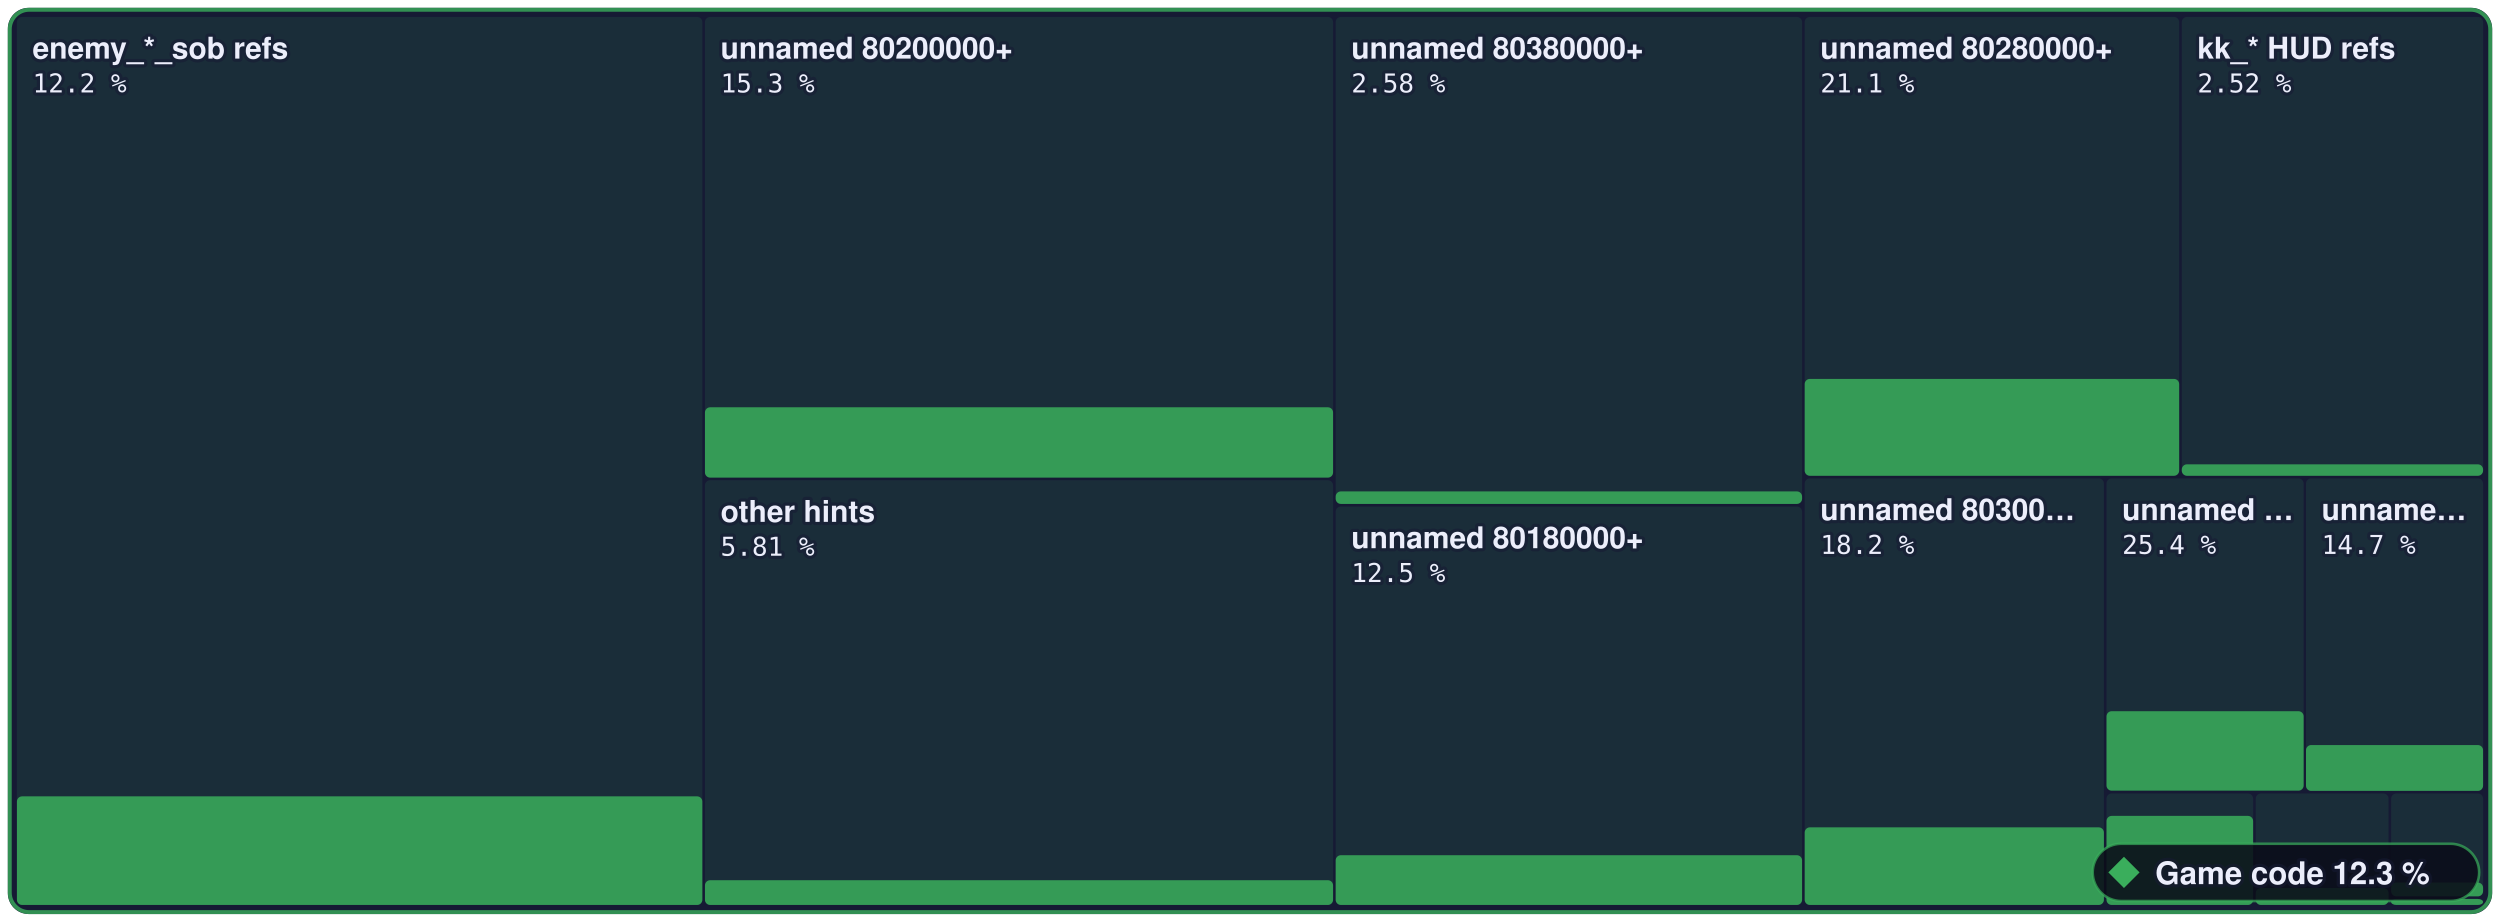
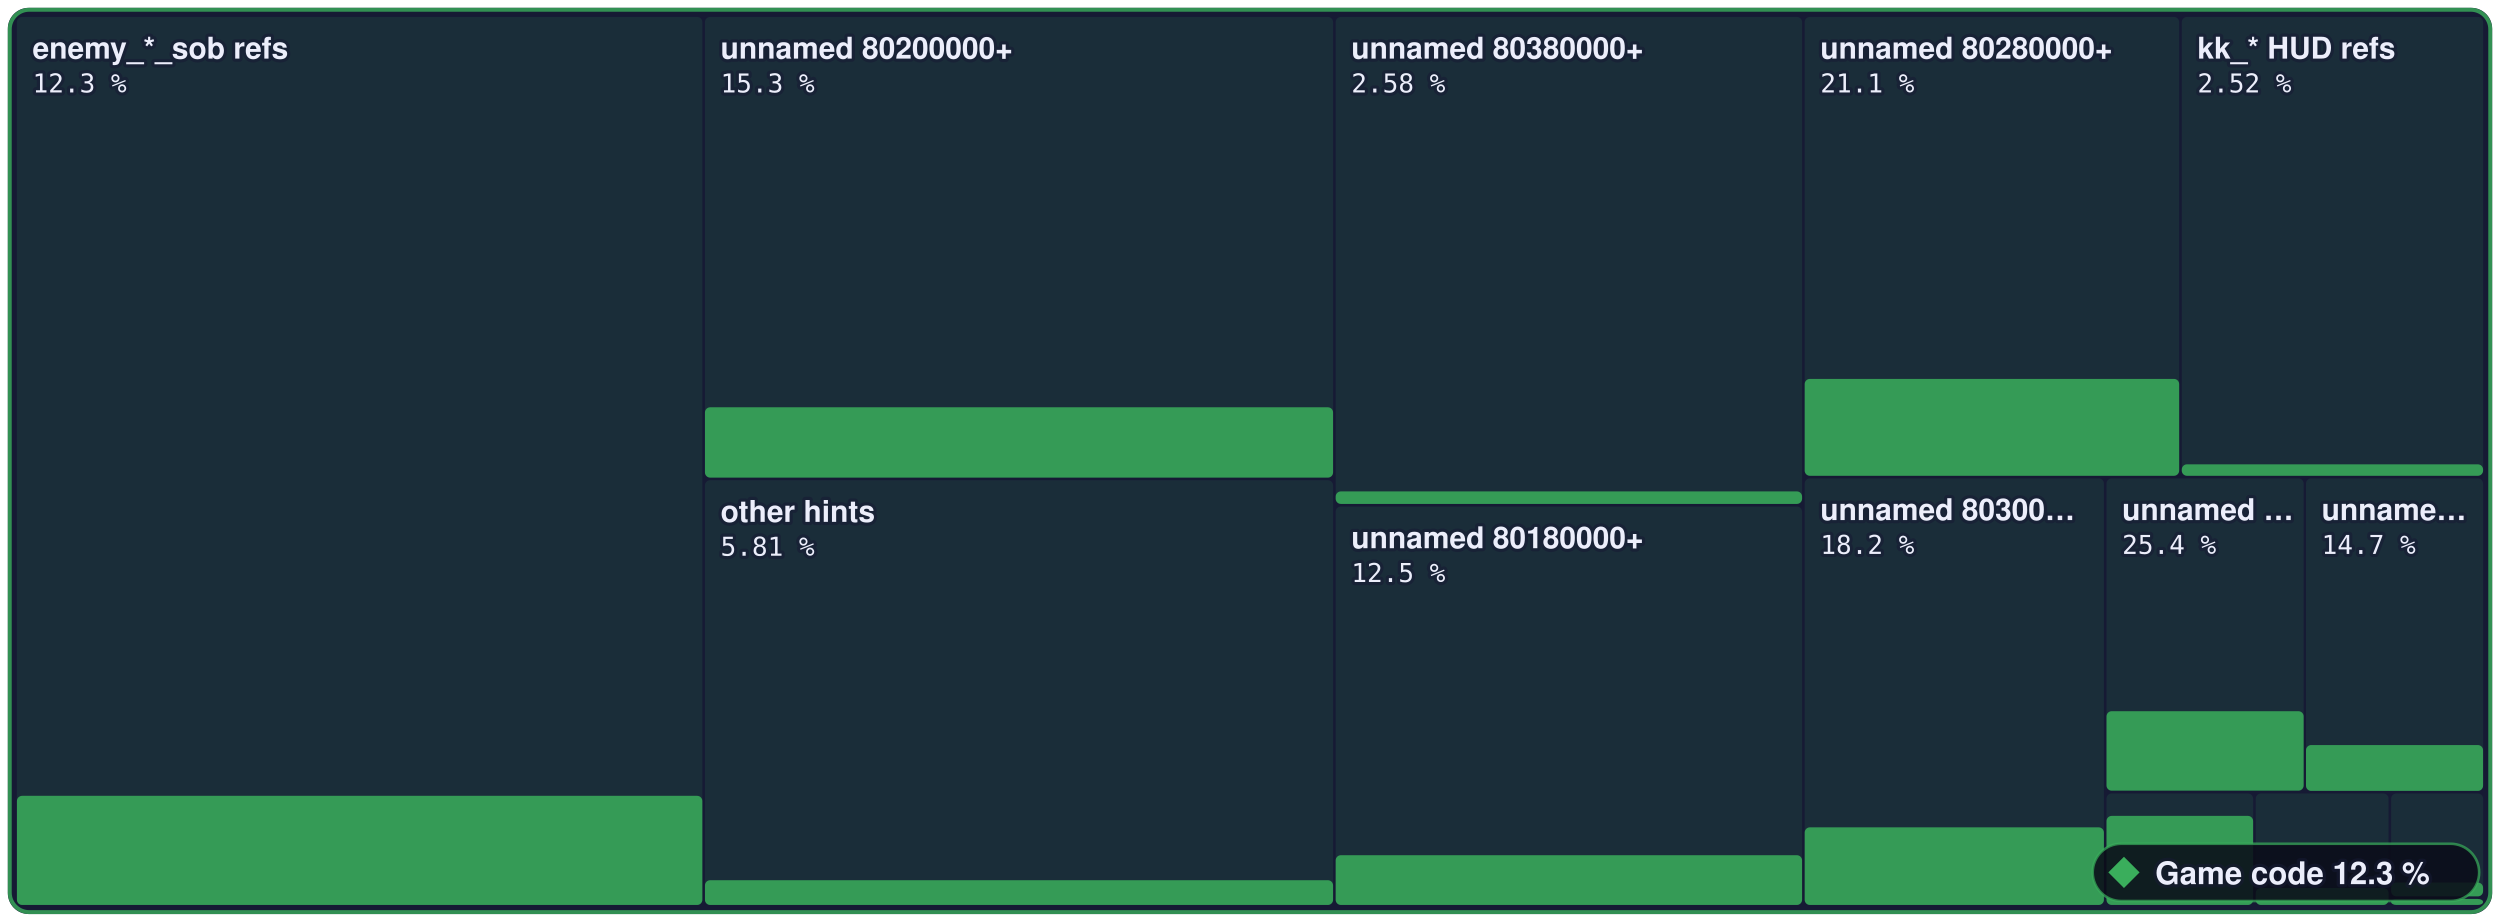
- <svg xmlns="http://www.w3.org/2000/svg" width="960" height="354" viewBox="0 0 960 354" role="img" aria-label="Game code: 12.3 % of 3,573,784 bytes of code matched, 1,723 of 6,789 functions">
+ <svg xmlns="http://www.w3.org/2000/svg" width="960" height="354" viewBox="0 0 960 354" role="img" aria-label="Game code: 12.3 % of 3,573,784 bytes of code matched, 1,727 of 6,789 functions">
  <style>text { font-family: -apple-system, BlinkMacSystemFont, 'Segoe UI', Helvetica, Arial, sans-serif; } .mono { font-family: ui-monospace, SFMono-Regular, 'SF Mono', Menlo, Consolas, monospace; } text { paint-order: stroke; stroke: #161a34; stroke-opacity: 0.55; stroke-width: 2.5px; stroke-linejoin: round; } .rise { transform-box: fill-box; transform-origin: 50% 100%; animation: rise 1.6s cubic-bezier(.2,.8,.2,1) .2s both; } @keyframes rise { from { transform: scaleY(0); } } @media (prefers-reduced-motion: reduce) { * { animation: none !important; } }</style>
  <rect x="3" y="3" width="954.0" height="348" rx="8" fill="#161a34" />
  <rect x="6.5" y="6.5" width="263.2" height="341.0" rx="2" fill="#3aae5c" fill-opacity="0.13" />
-   <rect class="rise" x="6.5" y="305.8" width="263.2" height="41.7" rx="2" fill="#3aae5c" fill-opacity="0.85" />
+   <rect class="rise" x="6.5" y="305.6" width="263.2" height="41.9" rx="2" fill="#3aae5c" fill-opacity="0.85" />
  <rect x="270.7" y="6.5" width="241.2" height="176.9" rx="2" fill="#3aae5c" fill-opacity="0.13" />
  <rect class="rise" x="270.7" y="156.4" width="241.2" height="27.0" rx="2" fill="#3aae5c" fill-opacity="0.85" />
  <rect x="270.7" y="184.4" width="241.2" height="163.1" rx="2" fill="#3aae5c" fill-opacity="0.13" />
  <rect class="rise" x="270.7" y="338.0" width="241.2" height="9.5" rx="2" fill="#3aae5c" fill-opacity="0.85" />
  <rect x="512.9" y="6.5" width="179.1" height="187.0" rx="2" fill="#3aae5c" fill-opacity="0.13" />
  <rect class="rise" x="512.9" y="188.7" width="179.1" height="4.8" rx="2" fill="#3aae5c" fill-opacity="0.85" />
  <rect x="512.9" y="194.5" width="179.1" height="153.0" rx="2" fill="#3aae5c" fill-opacity="0.13" />
  <rect class="rise" x="512.9" y="328.4" width="179.1" height="19.1" rx="2" fill="#3aae5c" fill-opacity="0.85" />
  <rect x="693.0" y="6.5" width="143.8" height="176.2" rx="2" fill="#3aae5c" fill-opacity="0.13" />
  <rect class="rise" x="693.0" y="145.5" width="143.8" height="37.2" rx="2" fill="#3aae5c" fill-opacity="0.85" />
  <rect x="837.8" y="6.5" width="115.7" height="176.2" rx="2" fill="#3aae5c" fill-opacity="0.13" />
  <rect class="rise" x="837.8" y="178.3" width="115.7" height="4.4" rx="2" fill="#3aae5c" fill-opacity="0.85" />
  <rect x="693.0" y="183.7" width="114.9" height="163.8" rx="2" fill="#3aae5c" fill-opacity="0.13" />
  <rect class="rise" x="693.0" y="317.7" width="114.9" height="29.8" rx="2" fill="#3aae5c" fill-opacity="0.85" />
  <rect x="808.9" y="183.7" width="75.7" height="120.0" rx="2" fill="#3aae5c" fill-opacity="0.13" />
  <rect class="rise" x="808.9" y="273.1" width="75.7" height="30.5" rx="2" fill="#3aae5c" fill-opacity="0.85" />
  <rect x="885.5" y="183.7" width="68.0" height="120.0" rx="2" fill="#3aae5c" fill-opacity="0.13" />
  <rect class="rise" x="885.5" y="286.1" width="68.0" height="17.6" rx="2" fill="#3aae5c" fill-opacity="0.85" />
  <rect x="808.9" y="304.7" width="56.3" height="42.8" rx="2" fill="#3aae5c" fill-opacity="0.13" />
  <rect class="rise" x="808.9" y="313.3" width="56.3" height="34.2" rx="2" fill="#3aae5c" fill-opacity="0.85" />
  <rect x="866.2" y="304.7" width="51.0" height="42.8" rx="2" fill="#3aae5c" fill-opacity="0.13" />
  <rect class="rise" x="866.2" y="341.0" width="51.0" height="6.5" rx="2" fill="#3aae5c" fill-opacity="0.85" />
  <rect x="918.2" y="304.7" width="35.3" height="39.5" rx="2" fill="#3aae5c" fill-opacity="0.13" />
  <rect class="rise" x="918.2" y="338.9" width="35.3" height="5.3" rx="2" fill="#3aae5c" fill-opacity="0.85" />
  <rect x="918.2" y="345.2" width="35.3" height="2.3" rx="2" fill="#3aae5c" fill-opacity="0.13" />
  <rect class="rise" x="918.2" y="345.2" width="35.3" height="2.3" rx="2" fill="#3aae5c" fill-opacity="0.85" />
  <rect x="3.75" y="3.75" width="952.5" height="346.5" rx="7.5" fill="none" stroke="#3aae5c" stroke-opacity="0.8" stroke-width="1.5" />
  <text x="12.5" y="22.5" font-size="11.5" font-weight="600" fill="#eceefb">enemy_*_sob refs</text>
-   <text x="12.5" y="35.5" class="mono" font-size="10" fill="#eceefb">12.2 %</text>
+   <text x="12.5" y="35.5" class="mono" font-size="10" fill="#eceefb">12.3 %</text>
  <text x="276.7" y="22.5" font-size="11.5" font-weight="600" fill="#eceefb">unnamed 80200000+</text>
  <text x="276.7" y="35.5" class="mono" font-size="10" fill="#eceefb">15.3 %</text>
  <text x="276.7" y="200.4" font-size="11.5" font-weight="600" fill="#eceefb">other hints</text>
  <text x="276.7" y="213.4" class="mono" font-size="10" fill="#eceefb">5.81 %</text>
  <text x="518.9" y="22.5" font-size="11.5" font-weight="600" fill="#eceefb">unnamed 80380000+</text>
  <text x="518.9" y="35.5" class="mono" font-size="10" fill="#eceefb">2.58 %</text>
  <text x="518.9" y="210.5" font-size="11.5" font-weight="600" fill="#eceefb">unnamed 80180000+</text>
  <text x="518.9" y="223.5" class="mono" font-size="10" fill="#eceefb">12.5 %</text>
  <text x="699.0" y="22.5" font-size="11.5" font-weight="600" fill="#eceefb">unnamed 80280000+</text>
  <text x="699.0" y="35.5" class="mono" font-size="10" fill="#eceefb">21.1 %</text>
  <text x="843.8" y="22.5" font-size="11.5" font-weight="600" fill="#eceefb">kk_* HUD refs</text>
  <text x="843.8" y="35.5" class="mono" font-size="10" fill="#eceefb">2.52 %</text>
  <text x="699.0" y="199.7" font-size="11.5" font-weight="600" fill="#eceefb">unnamed 80300…</text>
  <text x="699.0" y="212.7" class="mono" font-size="10" fill="#eceefb">18.2 %</text>
  <text x="814.9" y="199.7" font-size="11.5" font-weight="600" fill="#eceefb">unnamed …</text>
  <text x="814.9" y="212.7" class="mono" font-size="10" fill="#eceefb">25.4 %</text>
  <text x="891.5" y="199.7" font-size="11.5" font-weight="600" fill="#eceefb">unname…</text>
  <text x="891.5" y="212.7" class="mono" font-size="10" fill="#eceefb">14.7 %</text>
  <rect x="803.6" y="324" width="148.4" height="22" rx="11" fill="#0b0d1a" fill-opacity="0.88" stroke="#3aae5c" stroke-opacity="0.7" />
  <g fill="#3aae5c">
    <path d="M815.6 329L821.6 335L815.6 341L809.6 335Z" />
  </g>
  <text x="827.6" y="339.5" font-size="12" font-weight="700" fill="#eceefb">Game code 12.3 %</text>
</svg>
